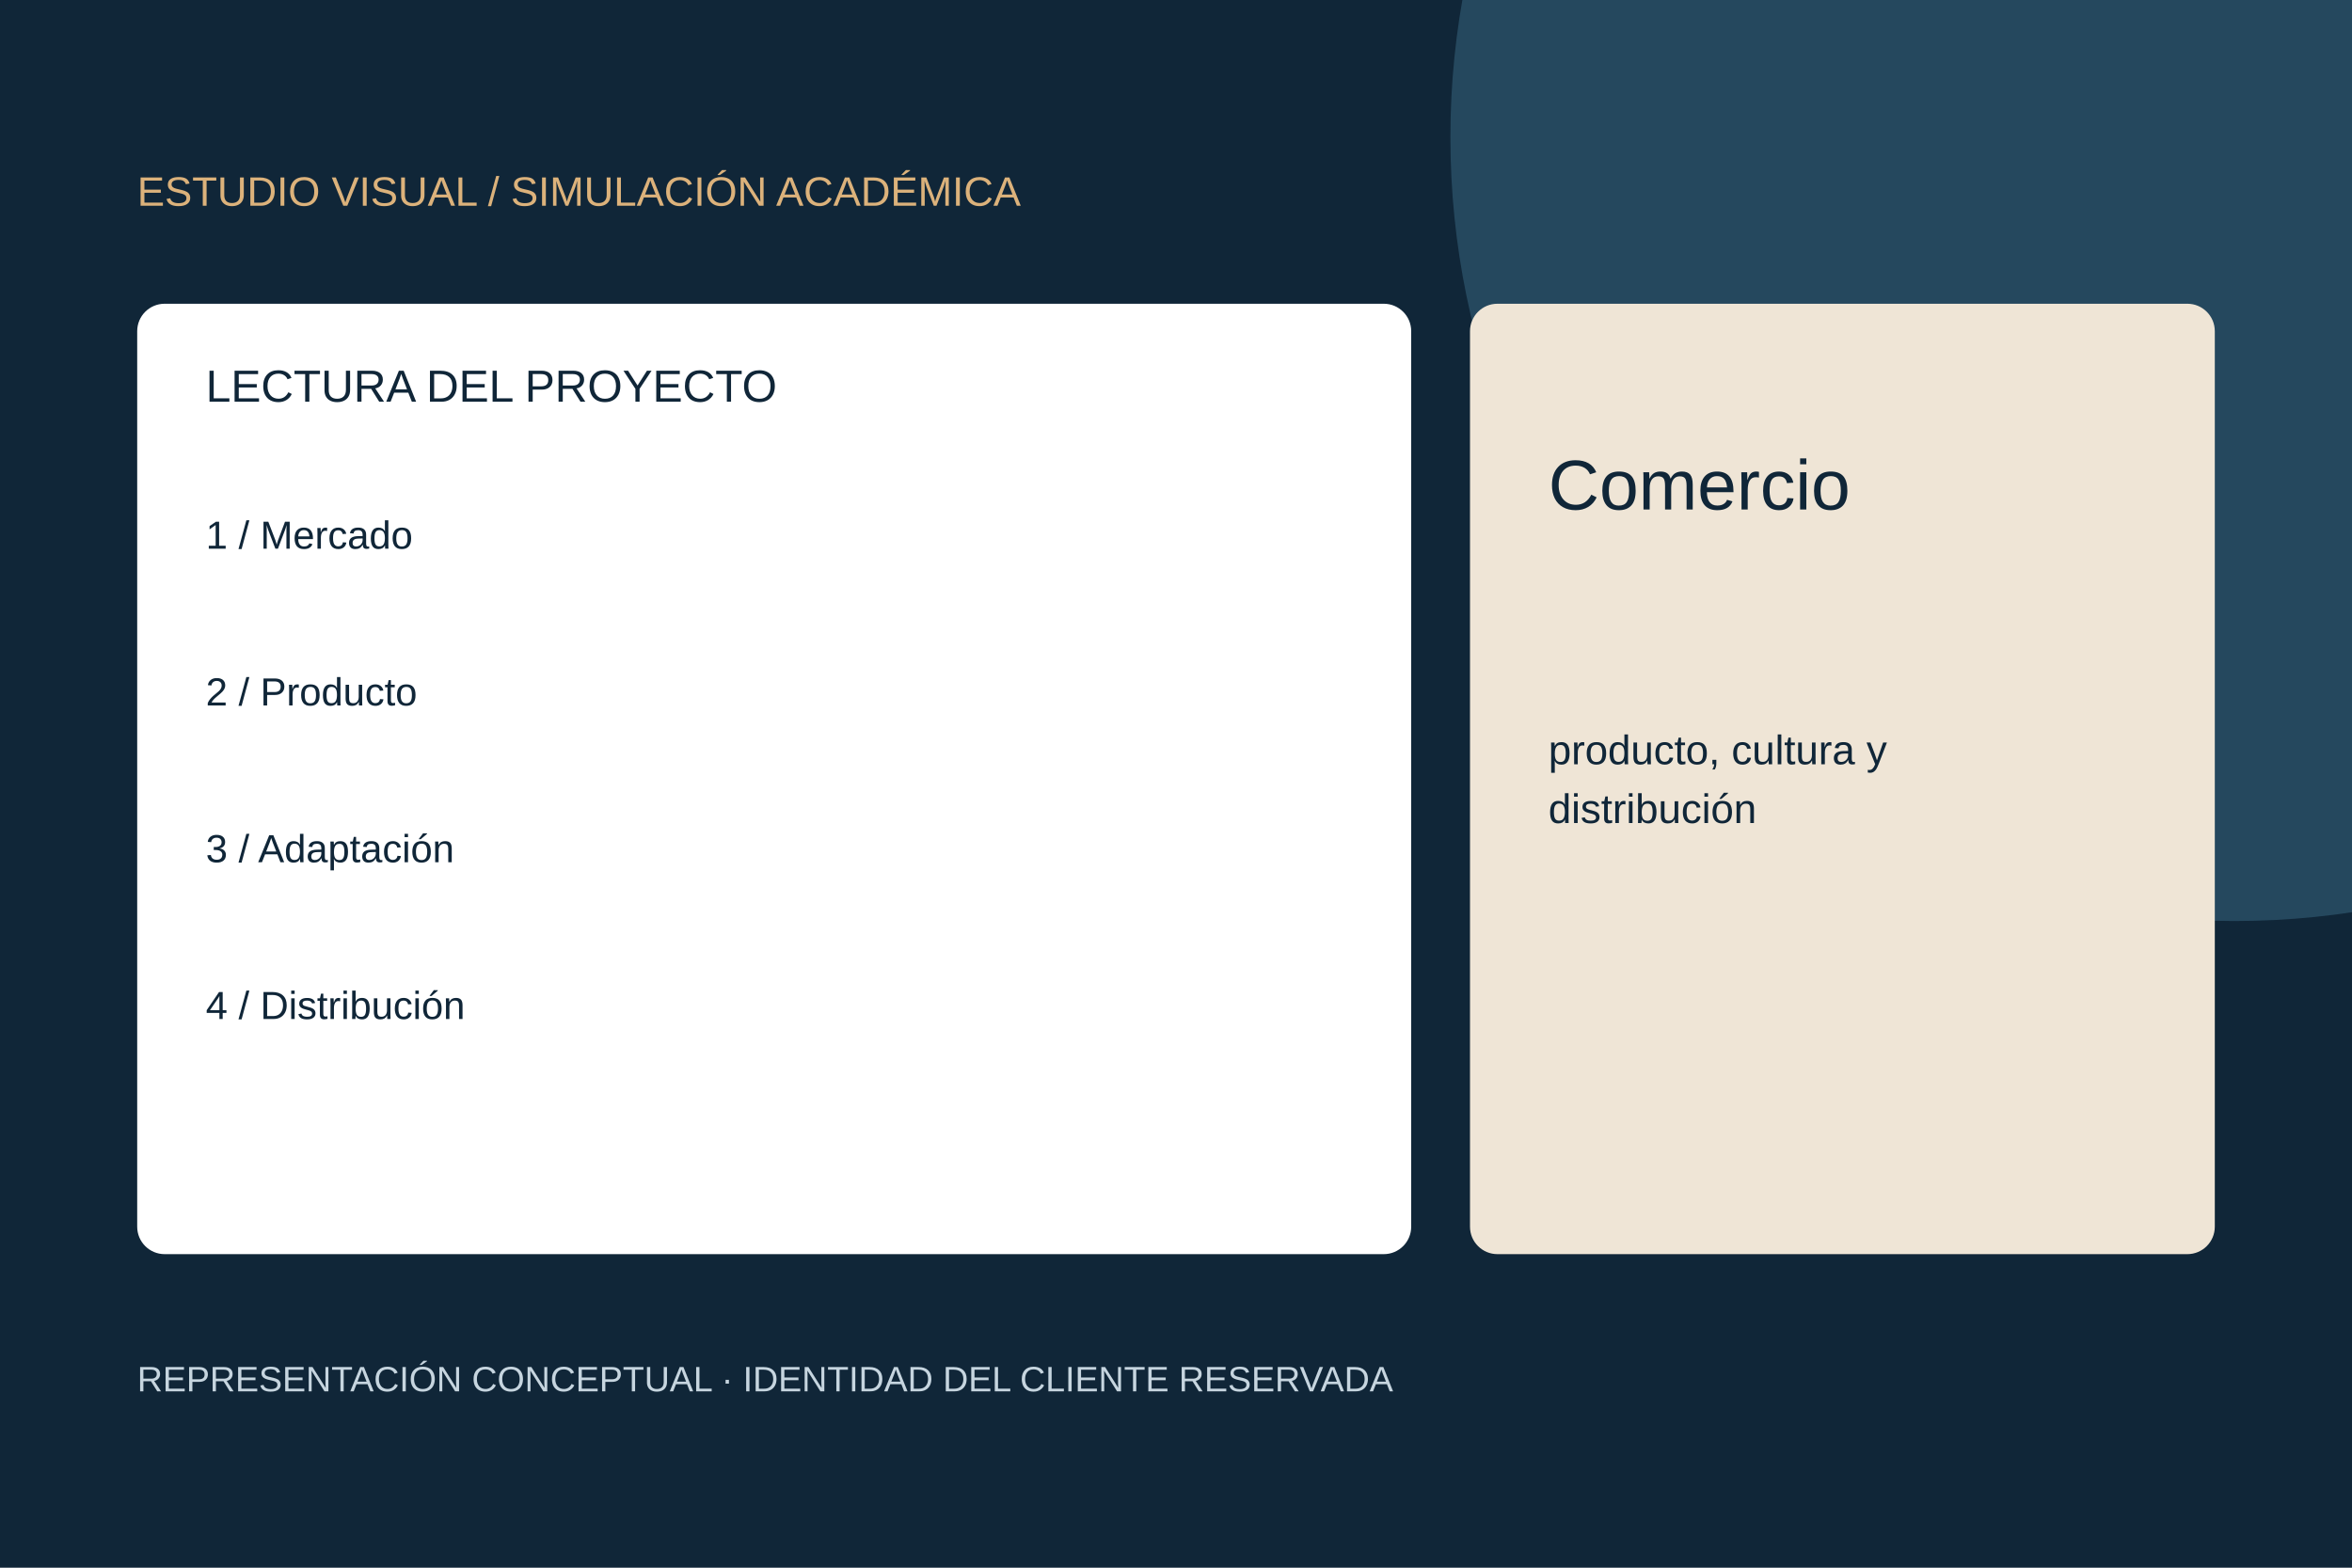
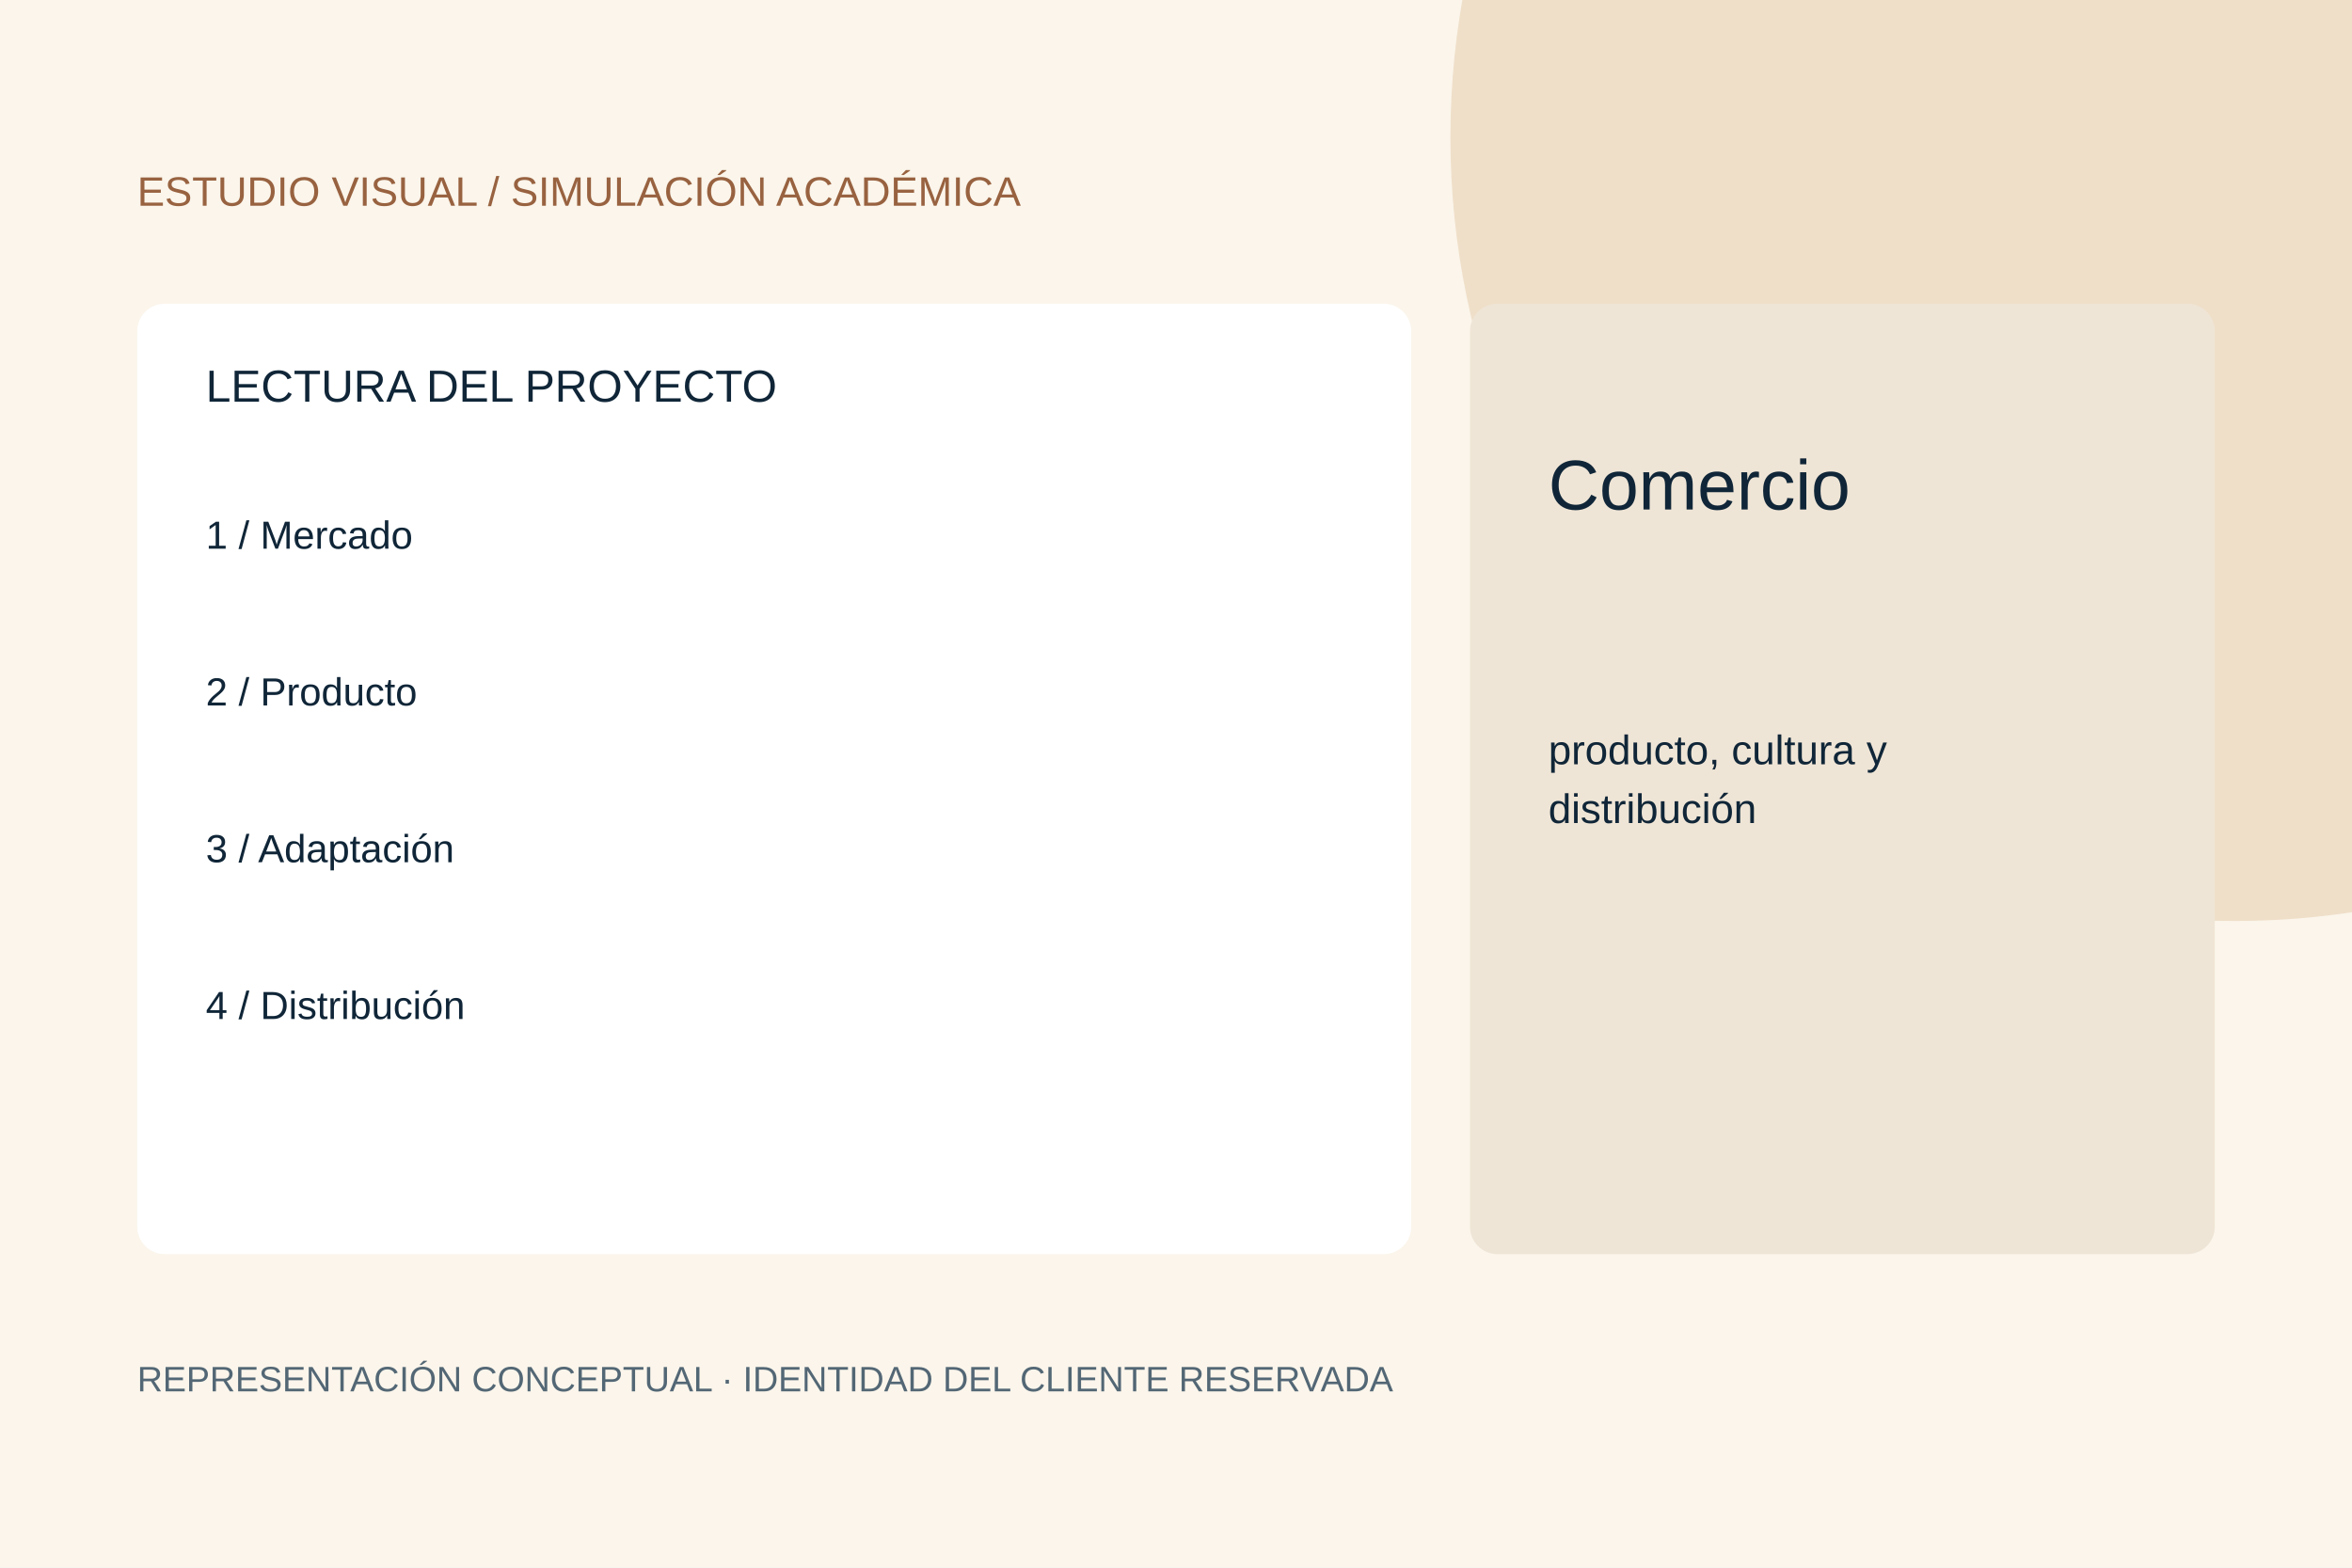
<svg xmlns="http://www.w3.org/2000/svg" width="1200" height="800" viewBox="0 0 1200 800">
-   <rect width="1200" height="800" fill="#102638" />
-   <circle cx="1140" cy="70" r="400" fill="#25485e" />
+   <rect width="1200" height="800" fill="#fbf5eb" />
+   <circle cx="1140" cy="70" r="400" fill="#efdfc9" />
  <style>text{font-family:Arial,sans-serif} .label{fill:#536775;font-size:19px}.title{fill:#102638;font-size:25px;font-weight:bold}</style>
-   <text x="70" y="105" fill="#dcb27b" font-size="21">ESTUDIO VISUAL / SIMULACIÓN ACADÉMICA</text>
+   <text x="70" y="105" fill="#986240" font-size="21">ESTUDIO VISUAL / SIMULACIÓN ACADÉMICA</text>
  <rect x="70" y="155" width="650" height="485" rx="14" fill="#fff" />
  <text x="105" y="205" fill="#102638" font-size="23">LECTURA DEL PROYECTO</text>
  <text x="105" y="280" fill="#102638" font-size="20">1 / Mercado</text>
  <text x="105" y="360" fill="#102638" font-size="20">2 / Producto</text>
  <text x="105" y="440" fill="#102638" font-size="20">3 / Adaptación</text>
  <text x="105" y="520" fill="#102638" font-size="20">4 / Distribución</text>
  <rect x="750" y="155" width="380" height="485" rx="14" fill="#efe5d6" />
  <text x="790" y="260" fill="#102638" font-size="36">Comercio</text>
  <text x="790" y="390" fill="#102638" font-size="21">producto, cultura y</text>
  <text x="790" y="420" fill="#102638" font-size="21">distribución</text>
-   <text x="70" y="710" fill="#c6d5df" font-size="18">REPRESENTACIÓN CONCEPTUAL · IDENTIDAD DEL CLIENTE RESERVADA</text>
+   <text x="70" y="710" fill="#536775" font-size="18">REPRESENTACIÓN CONCEPTUAL · IDENTIDAD DEL CLIENTE RESERVADA</text>
</svg>
